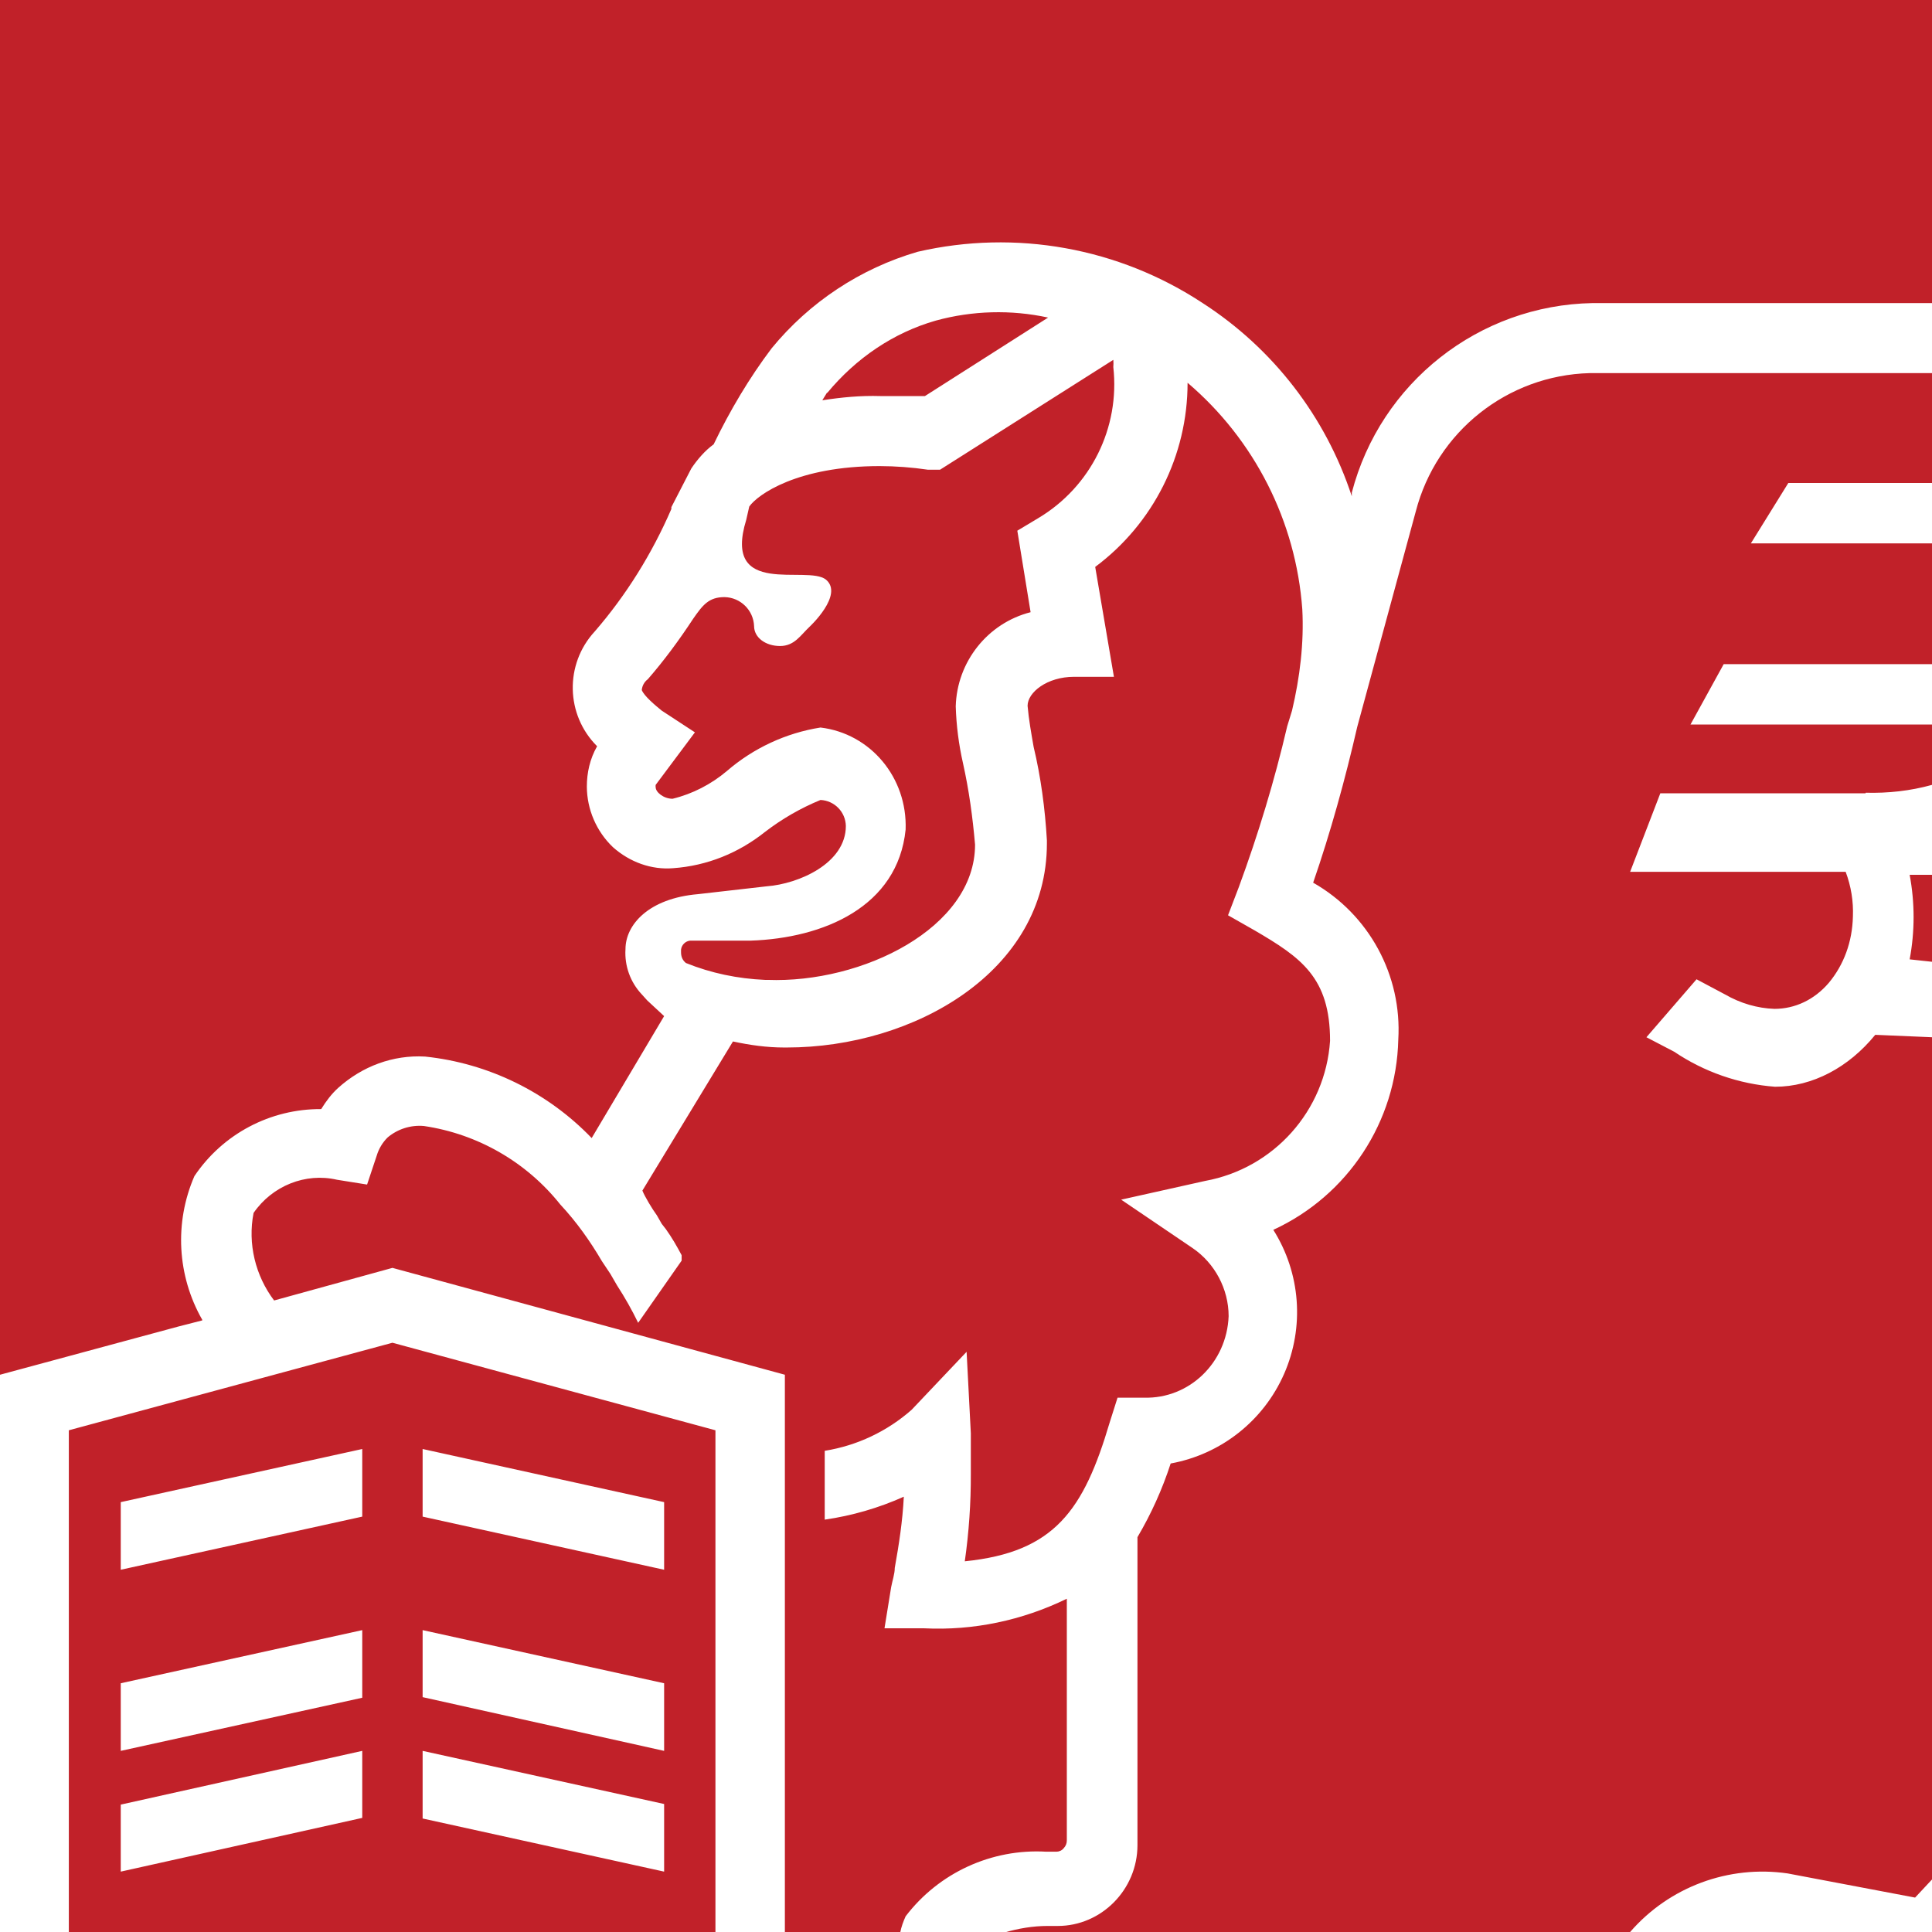
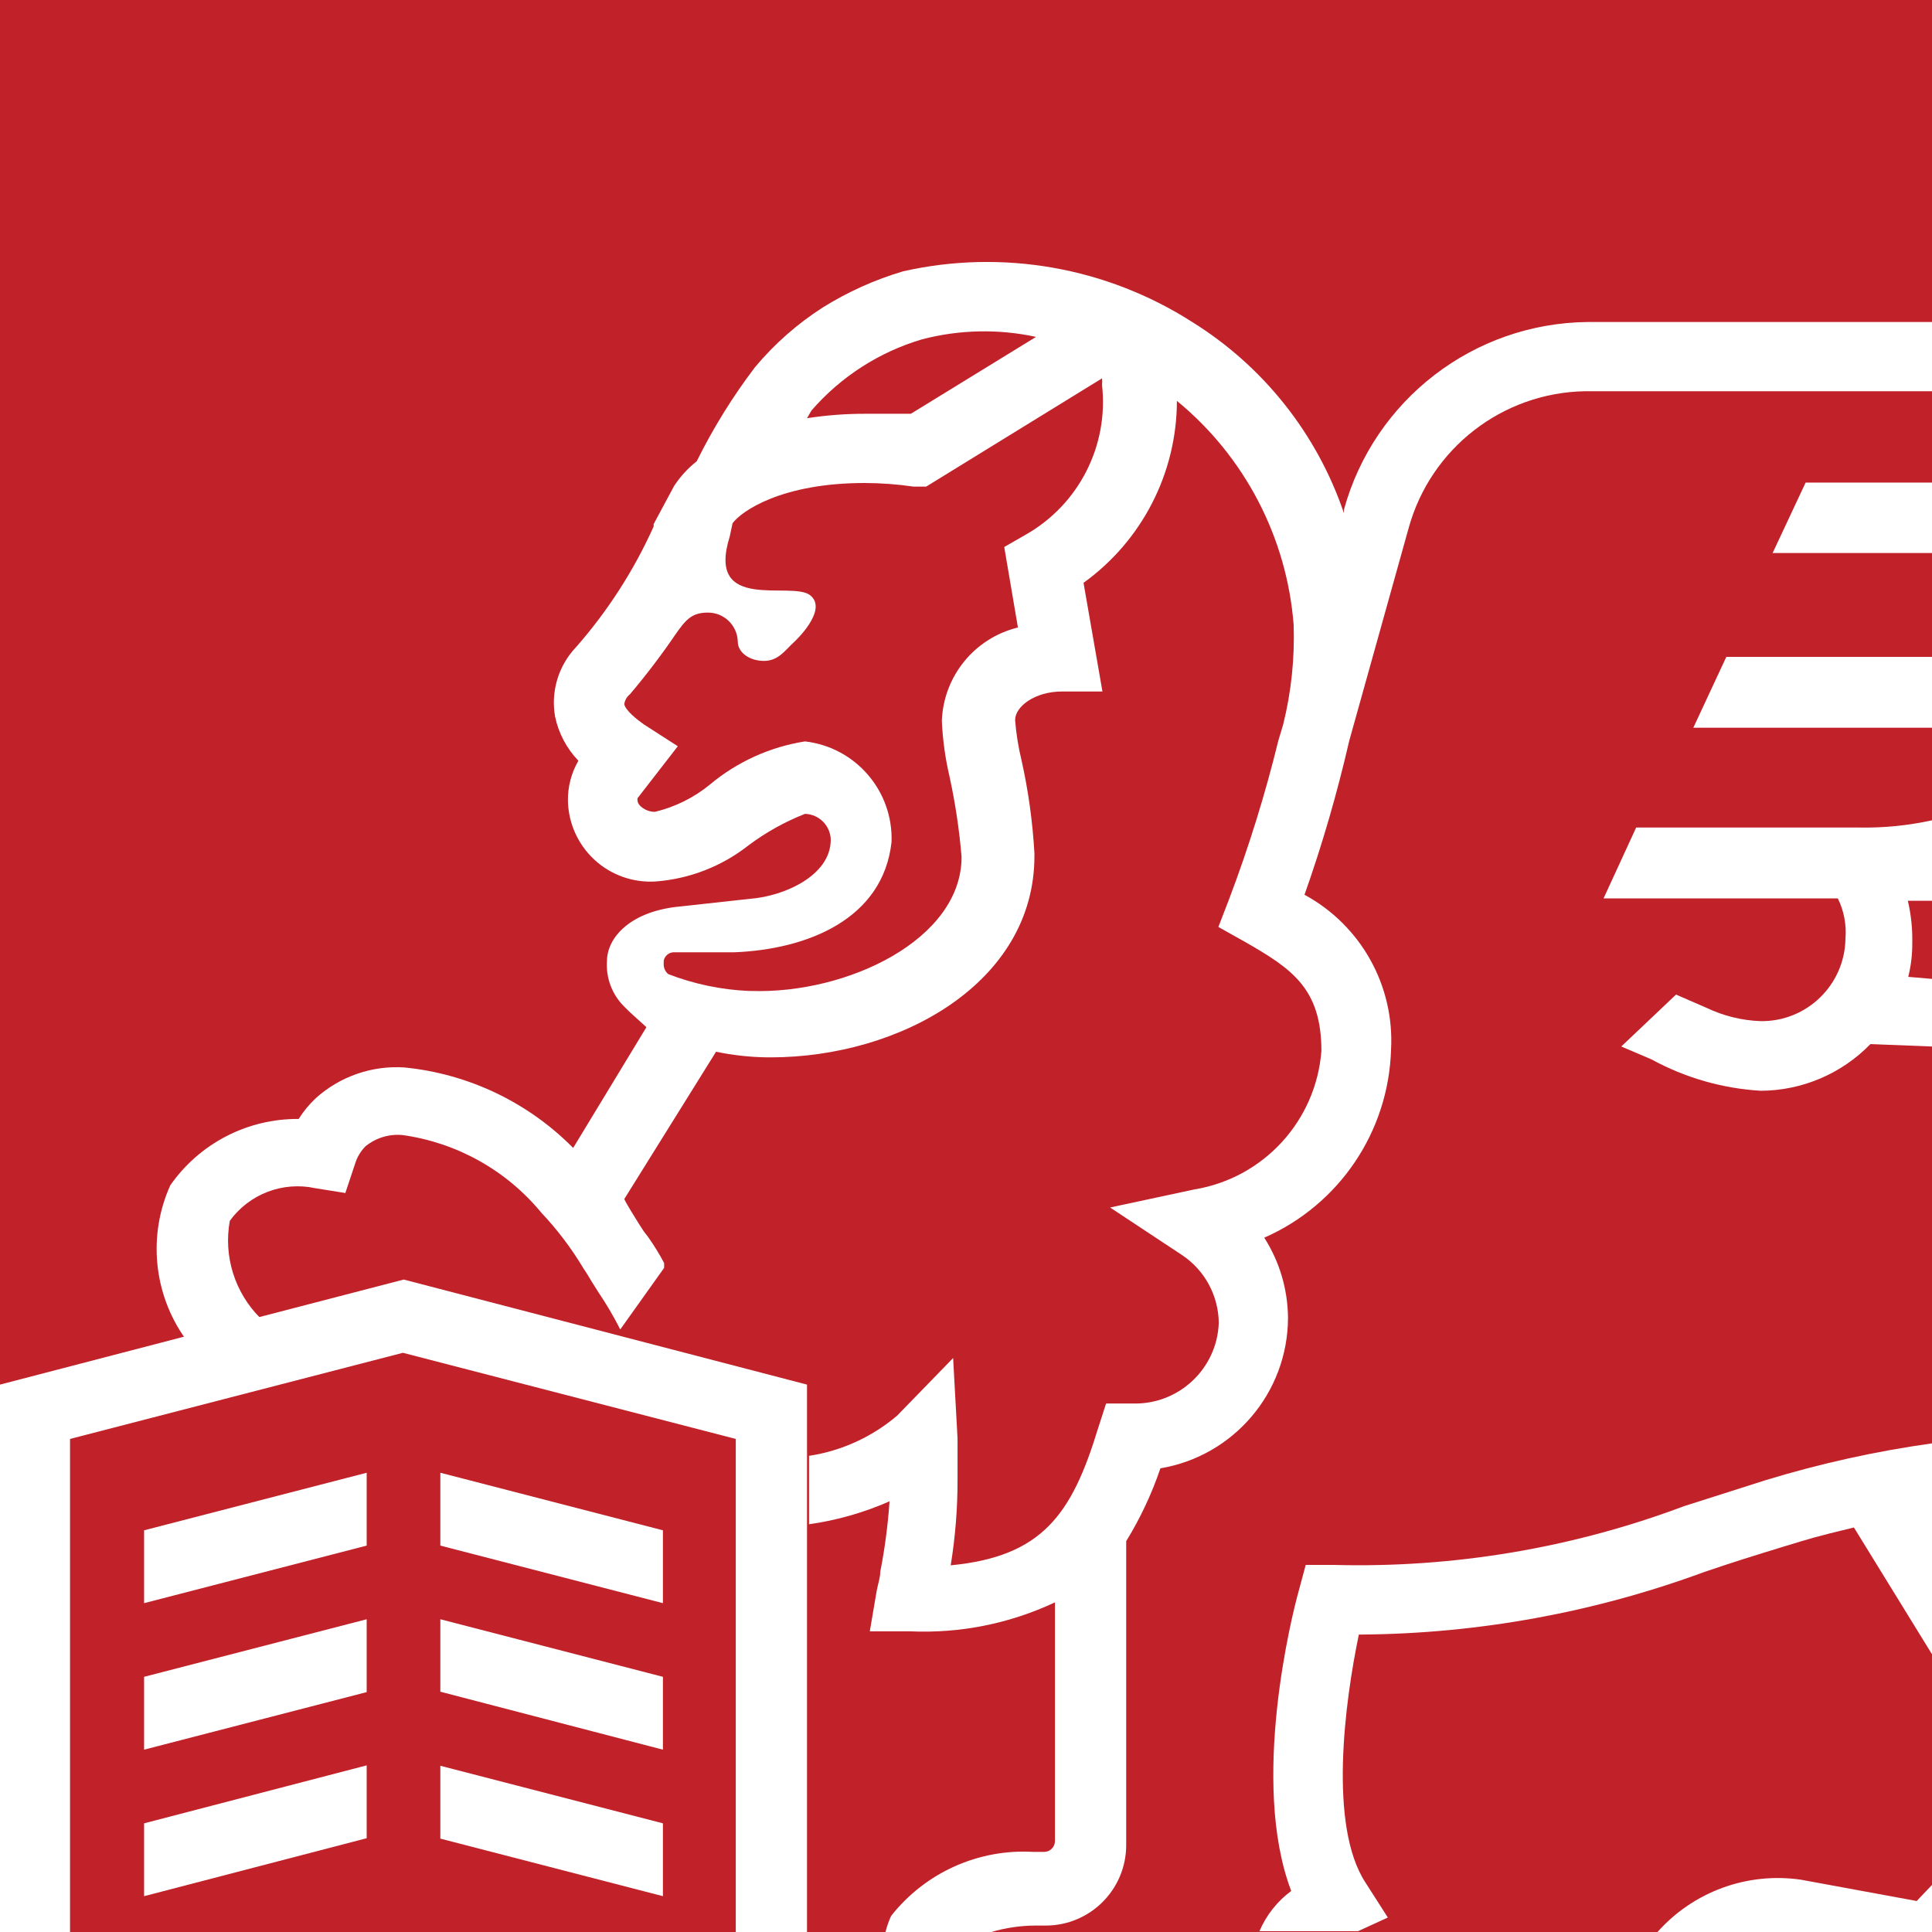
- <svg xmlns="http://www.w3.org/2000/svg" viewBox="0 0 32 32">
-   <g fill="none" fill-rule="nonzero">
-     <path fill="#C12129" d="M0 0h32v32H0z" />
-     <path fill="#FFF" d="M3.35 21.86a2.66 2.66 0 0 1-.13-2.38 2.51 2.51 0 0 1 2.1-1.11c.08-.13.17-.25.28-.35.4-.36.91-.55 1.44-.52 1.05.11 2.03.59 2.76 1.35l1.2-2.02-.28-.26-.09-.1a1 1 0 0 1-.27-.75c0-.4.38-.84 1.2-.91l1.14-.13c.53-.04 1.31-.38 1.31-1a.44.44 0 0 0-.42-.43 4 4 0 0 0-.92.53c-.44.35-.96.56-1.52.6-.36.03-.72-.1-1-.35a1.4 1.4 0 0 1-.43-1c0-.23.05-.46.17-.67a1.37 1.37 0 0 1-.04-1.9c.52-.6.95-1.29 1.27-2.03V8.4l.33-.64c.1-.15.23-.3.37-.4.27-.56.59-1.1.96-1.59a4.9 4.9 0 0 1 2.42-1.6 6.09 6.09 0 0 1 4.72.85 6.05 6.05 0 0 1 2.47 3.2v-.06a4.2 4.2 0 0 1 3.99-3.14H32v1.16h-5.67a3.06 3.06 0 0 0-2.88 2.29l-.97 3.57c-.2.87-.44 1.74-.73 2.58a2.8 2.8 0 0 1 1.41 2.6 3.56 3.56 0 0 1-2.07 3.15 2.55 2.55 0 0 1-1.7 3.87 6.1 6.1 0 0 1-.55 1.22v5.1c0 .74-.6 1.34-1.32 1.34h-.17c-.24 0-.48.04-.72.11h-1.72c.02-.1.05-.18.09-.27a2.73 2.73 0 0 1 2.33-1.07h.17c.04 0 .09-.02.12-.06a.18.18 0 0 0 .05-.13v-4c-.74.36-1.55.53-2.36.49h-.66l.11-.68c.02-.11.06-.22.06-.32.07-.39.13-.78.15-1.18a4.9 4.9 0 0 1-1.31.38v-1.14a2.86 2.86 0 0 0 1.44-.68l.91-.96.07 1.35v.67a10 10 0 0 1-.1 1.45c1.49-.15 1.97-.85 2.4-2.3l.13-.41h.44c.75.02 1.37-.58 1.4-1.35 0-.45-.23-.88-.6-1.13l-1.18-.8 1.39-.31a2.53 2.53 0 0 0 2.07-2.32c0-1.05-.48-1.38-1.25-1.83l-.44-.25.18-.47c.32-.87.59-1.76.8-2.66l.08-.26c.13-.55.2-1.12.17-1.68a5.44 5.44 0 0 0-1.9-3.75 3.8 3.8 0 0 1-1.53 3.05l.31 1.82h-.66c-.45 0-.77.26-.77.48.02.23.06.45.1.68.12.5.19 1.03.22 1.55v.05c0 2.12-2.2 3.38-4.31 3.38h-.04c-.29 0-.57-.04-.85-.1l-1.5 2.47c.04.1.16.3.24.41l.08.14.07.09c.1.14.18.28.26.43v.09l-.72 1.03a5.7 5.7 0 0 0-.35-.62l-.11-.19-.14-.21c-.2-.34-.42-.65-.69-.94a3.55 3.55 0 0 0-2.26-1.3.82.82 0 0 0-.6.19.71.71 0 0 0-.18.3l-.16.48-.5-.08c-.52-.12-1.07.1-1.38.55-.1.51.03 1.04.34 1.45L6.5 21l6.5 1.77V32h-1.15v-8.31L6.5 22.24l-5.36 1.45V32H0v-9.23l2.96-.8.39-.1zM32 25.06V25v.06zM28 12l.55-1H32v1h-4zm1.61 19.03l2.11.4.28-.3V32h-5a2.9 2.9 0 0 1 2.61-.97zm1.29-17.9c.37.01.74-.03 1.1-.13v1.49h-.37a3.8 3.8 0 0 1 0 1.4l.37.04v1.25l-.94-.04c-.44.54-1.04.86-1.66.86a3.45 3.45 0 0 1-1.67-.58l-.46-.24.83-.96.47.25c.26.15.54.23.82.24.34 0 .66-.15.9-.43.25-.3.39-.68.4-1.1.01-.25-.03-.5-.12-.74H27l.5-1.3h3.4zM13.7 6.5l-.08.13c.32-.05.64-.08.96-.07h.74l2.04-1.3a3.91 3.91 0 0 0-1.86.05c-.7.2-1.32.62-1.8 1.2zm3.5 2.08a2.58 2.58 0 0 0 1.24-2.5.7.7 0 0 0 0-.12l-2.87 1.82h-.2a5.55 5.55 0 0 0-.8-.06c-1.36 0-2.02.47-2.16.67l-.05.22c-.4 1.3 1.01.74 1.32.99.3.25-.27.78-.27.78-.15.14-.25.32-.49.32s-.43-.14-.43-.33a.5.5 0 0 0-.49-.48c-.26 0-.36.13-.52.36-.23.35-.48.69-.75 1a.25.25 0 0 0-.1.18c.04.1.22.25.33.34l.55.36-.65.87a.1.1 0 0 0 0 .04c0 .08.13.19.28.19.33-.08.64-.24.9-.46.44-.38.98-.63 1.55-.72.83.1 1.44.83 1.41 1.69-.13 1.28-1.36 1.8-2.57 1.84h-1a.17.17 0 0 0-.15.15v.04c0 .07.02.13.08.18.42.17.86.26 1.31.28h.04c1.57.06 3.44-.86 3.44-2.24-.04-.46-.1-.9-.2-1.35a4.94 4.94 0 0 1-.12-.94c.02-.74.53-1.38 1.24-1.56l-.22-1.35.35-.21zM29 9l.62-1H32v1h-3zM2 29v-1.12L6 27v1.12L2 29zm5-.89V27l4 .88V29l-4-.89zm0-3V24l4 .88V26l-4-.88zm0 5V29l4 .88V31l-4-.88zM2 31v-1.11L6 29v1.11L2 31zm0-5v-1.12L6 24v1.12L2 26z" />
+ <svg xmlns="http://www.w3.org/2000/svg" viewBox="0 0 48 48">
+   <g data-name="Layer 2">
+     <path fill="#c12129" d="M0 0h48v48H0zM48 37.67v-.06z" />
+     <path d="M41.84 37.42a23 23 0 01-8.7 1.46h-.7l-.18.67c-.15.53-1.21 4.73-.18 7.43a2.44 2.44 0 00-.79 1h2.45l.74-.34-.55-.86c-.93-1.41-.52-4.49-.17-6.17h.08a25.19 25.19 0 008.49-1.55c.64-.22 1.31-.43 2-.64s.74-.23 1.73-.47L48 41.1v-5.24a27 27 0 00-4.12.91zM42.07 18.08H48v-1.76h-5.11l-.82 1.76zM44.74 46.7a4 4 0 00-3.56 1.3H48v-1.17l-.38.4zM46.2 20.56h-5.55l-.81 1.76h5.82a1.91 1.91 0 01.19 1 2.08 2.08 0 01-2.11 2.05 3.4 3.4 0 01-1.34-.33l-.76-.33L40.28 26l.75.32a6.46 6.46 0 002.72.78 3.82 3.82 0 002.72-1.16L48 26v-1.68l-.59-.05a3.39 3.39 0 00.1-.84 4.23 4.23 0 00-.11-1.05h.6v-2a7.73 7.73 0 01-1.8.18z" fill="#fff" />
+     <path d="M33.39 12.66v.09A9 9 0 0029.62 8a9.46 9.46 0 00-7.18-1.26 8.14 8.14 0 00-2 .9 7.4 7.4 0 00-1.68 1.48 14.47 14.47 0 00-1.45 2.34 2.61 2.61 0 00-.56.61l-.51.95v.06a12 12 0 01-1.93 3 2 2 0 00-.52 1.72 2.25 2.25 0 00.58 1.1 1.93 1.93 0 00-.26 1 2.05 2.05 0 002.18 2 4.25 4.25 0 002.31-.9 6 6 0 011.4-.78.66.66 0 01.64.64c0 .91-1.19 1.41-2 1.47l-1.73.19c-1.24.11-1.83.77-1.83 1.36A1.45 1.45 0 0015.5 25l.13.13.43.39-1.82 3a6.84 6.84 0 00-4.2-2 3 3 0 00-2.19.76 2.64 2.64 0 00-.43.52 3.85 3.85 0 00-3.19 1.65 3.85 3.85 0 00.36 3.79l1.88-.49a2.72 2.72 0 01-.76-2.42 2.08 2.08 0 012.12-.81l.75.12.24-.72a1.05 1.05 0 01.26-.44 1.27 1.27 0 01.92-.28 5.44 5.44 0 013.45 1.93 8 8 0 011.05 1.39c.07.1.14.22.2.32l.17.27a8.39 8.39 0 01.54.92l1.09-1.53v-.12a5.7 5.7 0 00-.4-.65l-.1-.13-.13-.2c-.11-.18-.29-.46-.36-.61l2.28-3.66a6.67 6.67 0 001.29.14h.06c3.23 0 6.56-1.86 6.56-5v-.07a14.3 14.3 0 00-.32-2.31 6.32 6.32 0 01-.16-1c0-.33.48-.71 1.17-.71h1l-.47-2.7a5.58 5.58 0 002.32-4.52 8 8 0 012.9 5.56 9 9 0 01-.26 2.48l-.12.4a33.78 33.78 0 01-1.22 3.93l-.27.7.66.37c1.17.67 1.9 1.16 1.9 2.71a3.78 3.78 0 01-3.15 3.44l-2.1.45 1.8 1.19a2.05 2.05 0 01.9 1.68 2.08 2.08 0 01-2.13 2h-.67l-.2.62c-.65 2.13-1.38 3.18-3.66 3.4a13.1 13.1 0 00.17-2.15v-1l-.11-2-1.39 1.43a4.4 4.4 0 01-2.19 1v1.7a7.6 7.6 0 002-.57 14 14 0 01-.23 1.75c0 .15-.06.31-.09.48l-.17 1h1a7.65 7.65 0 003.6-.72v5.93a.27.27 0 01-.27.27h-.26a4.19 4.19 0 00-3.54 1.59 2.23 2.23 0 00-.14.4h2.63a3.94 3.94 0 011.09-.16h.26a2 2 0 002-2v-7.55a8.93 8.93 0 00.85-1.81A3.8 3.8 0 0032 32.75a3.75 3.75 0 00-.59-2 5.27 5.27 0 003.15-4.67 4.12 4.12 0 00-2.15-3.85 34.76 34.76 0 001.11-3.82l1.48-5.3a4.63 4.63 0 014.38-3.39H48V8h-8.55a6.35 6.35 0 00-6.06 4.66zM20.16 10.2a5.82 5.82 0 012.75-1.77 6.1 6.1 0 012.83-.06l-3.11 1.91h-1.12a9.43 9.43 0 00-1.46.11zm5.33 3.08l-.54.31.34 2a2.48 2.48 0 00-1.89 2.32 7.48 7.48 0 00.19 1.38 15.37 15.37 0 01.3 2c0 2.05-2.84 3.41-5.23 3.33h-.06a6.32 6.32 0 01-2-.42.32.32 0 01-.11-.27v-.06a.26.26 0 01.23-.21h1.51c1.84-.07 3.71-.83 3.92-2.74a2.43 2.43 0 00-2.15-2.5 4.86 4.86 0 00-2.36 1.07 3.39 3.39 0 01-1.37.68c-.23 0-.43-.16-.43-.28a.15.15 0 010-.06l1-1.29L16 18c-.17-.12-.45-.34-.49-.5a.37.37 0 01.14-.25 18 18 0 001.14-1.5c.24-.34.39-.53.79-.53a.74.74 0 01.75.72c0 .27.29.48.65.48s.52-.26.75-.47c0 0 .86-.79.4-1.16s-2.6.45-2-1.46l.07-.33c.22-.3 1.22-1 3.28-1a8.66 8.66 0 011.22.09h.31l4.37-2.69a1 1 0 010 .17 3.79 3.79 0 01-1.89 3.71z" fill="#fff" />
+     <path fill="#fff" d="M44.04 13.74H48v-1.75h-3.14l-.82 1.75zM1.74 35.75l8.27-2.14 8.27 2.14V48h1.77V34.4l-10.02-2.61-3.58.93-1.88.5v-.01L0 34.4V48h1.74V35.75z" />
+     <path fill="#fff" d="M4.57 33.22l1.88-.5-1.88.49v.01zM3.58 43.47l5.53-1.43v-1.81l-5.53 1.43v1.81zM10.94 42.03l5.53 1.44v-1.81l-5.53-1.43v1.8zM10.94 38.4l5.53 1.43v-1.81l-5.53-1.43v1.81zM10.94 45.68l5.53 1.43V45.3l-5.53-1.43v1.81zM3.58 47.11l5.53-1.44v-1.81L3.58 45.3v1.81zM3.58 39.83l5.53-1.43v-1.81l-5.53 1.43v1.81z" />
  </g>
</svg>
